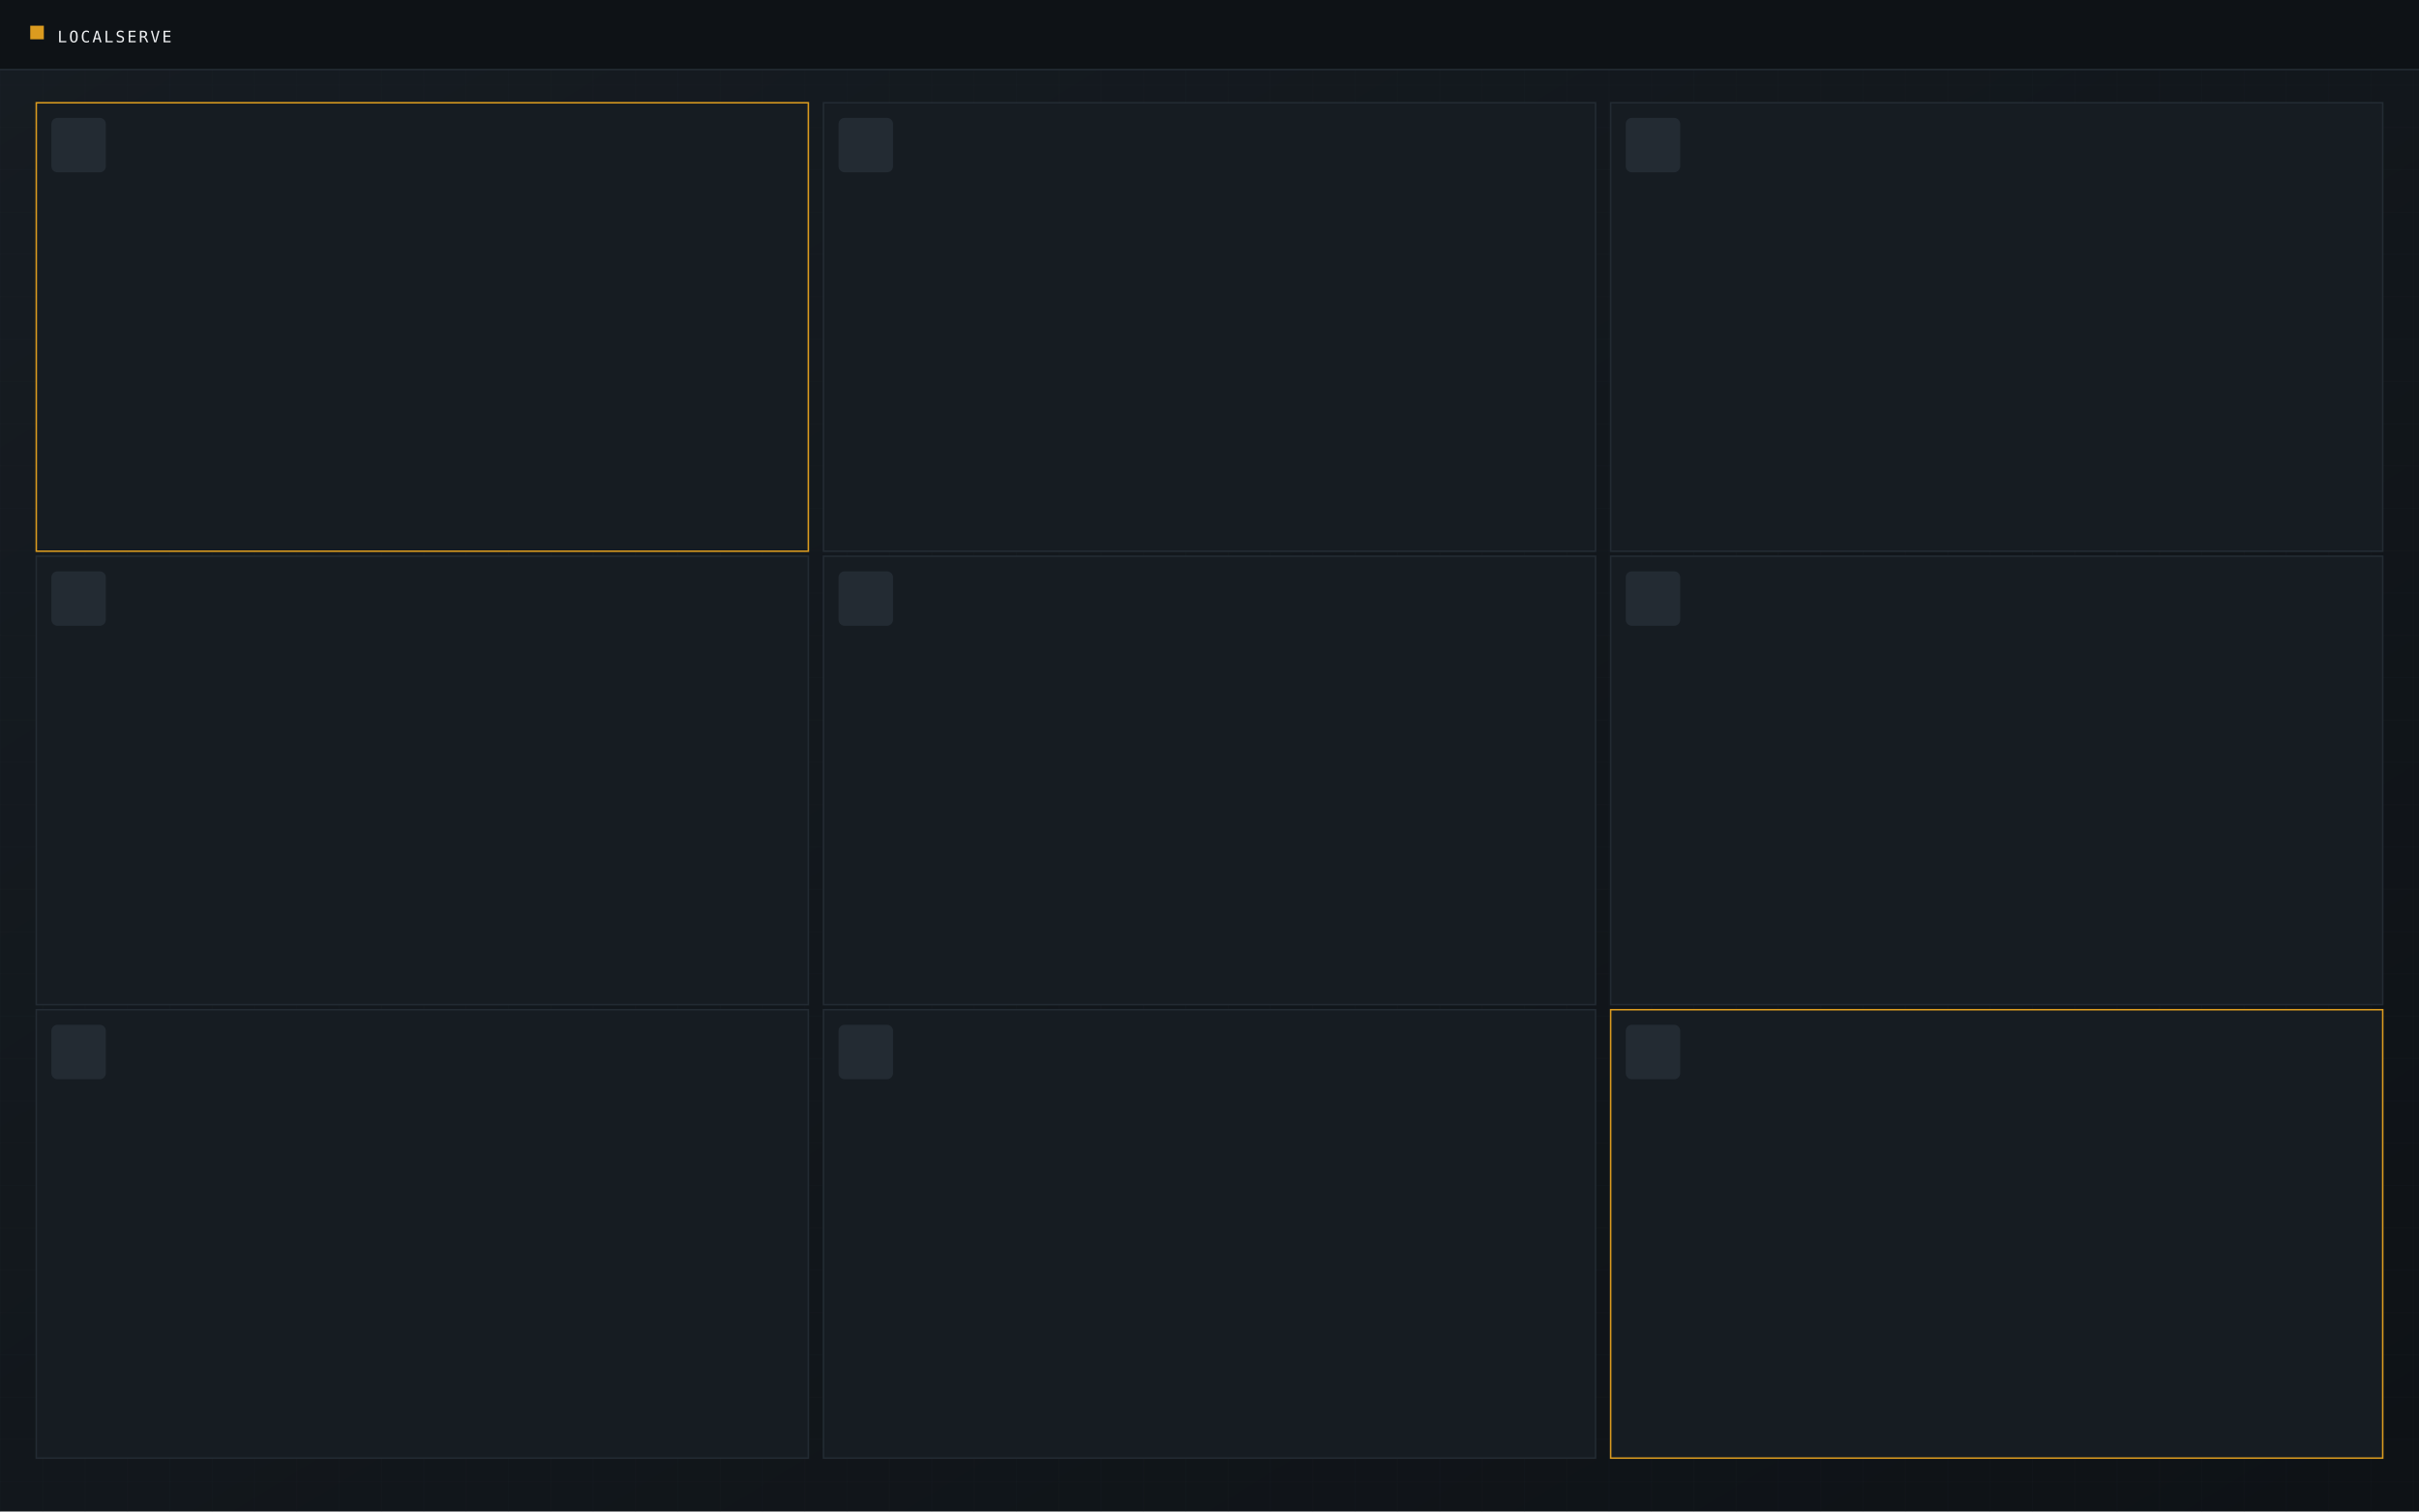
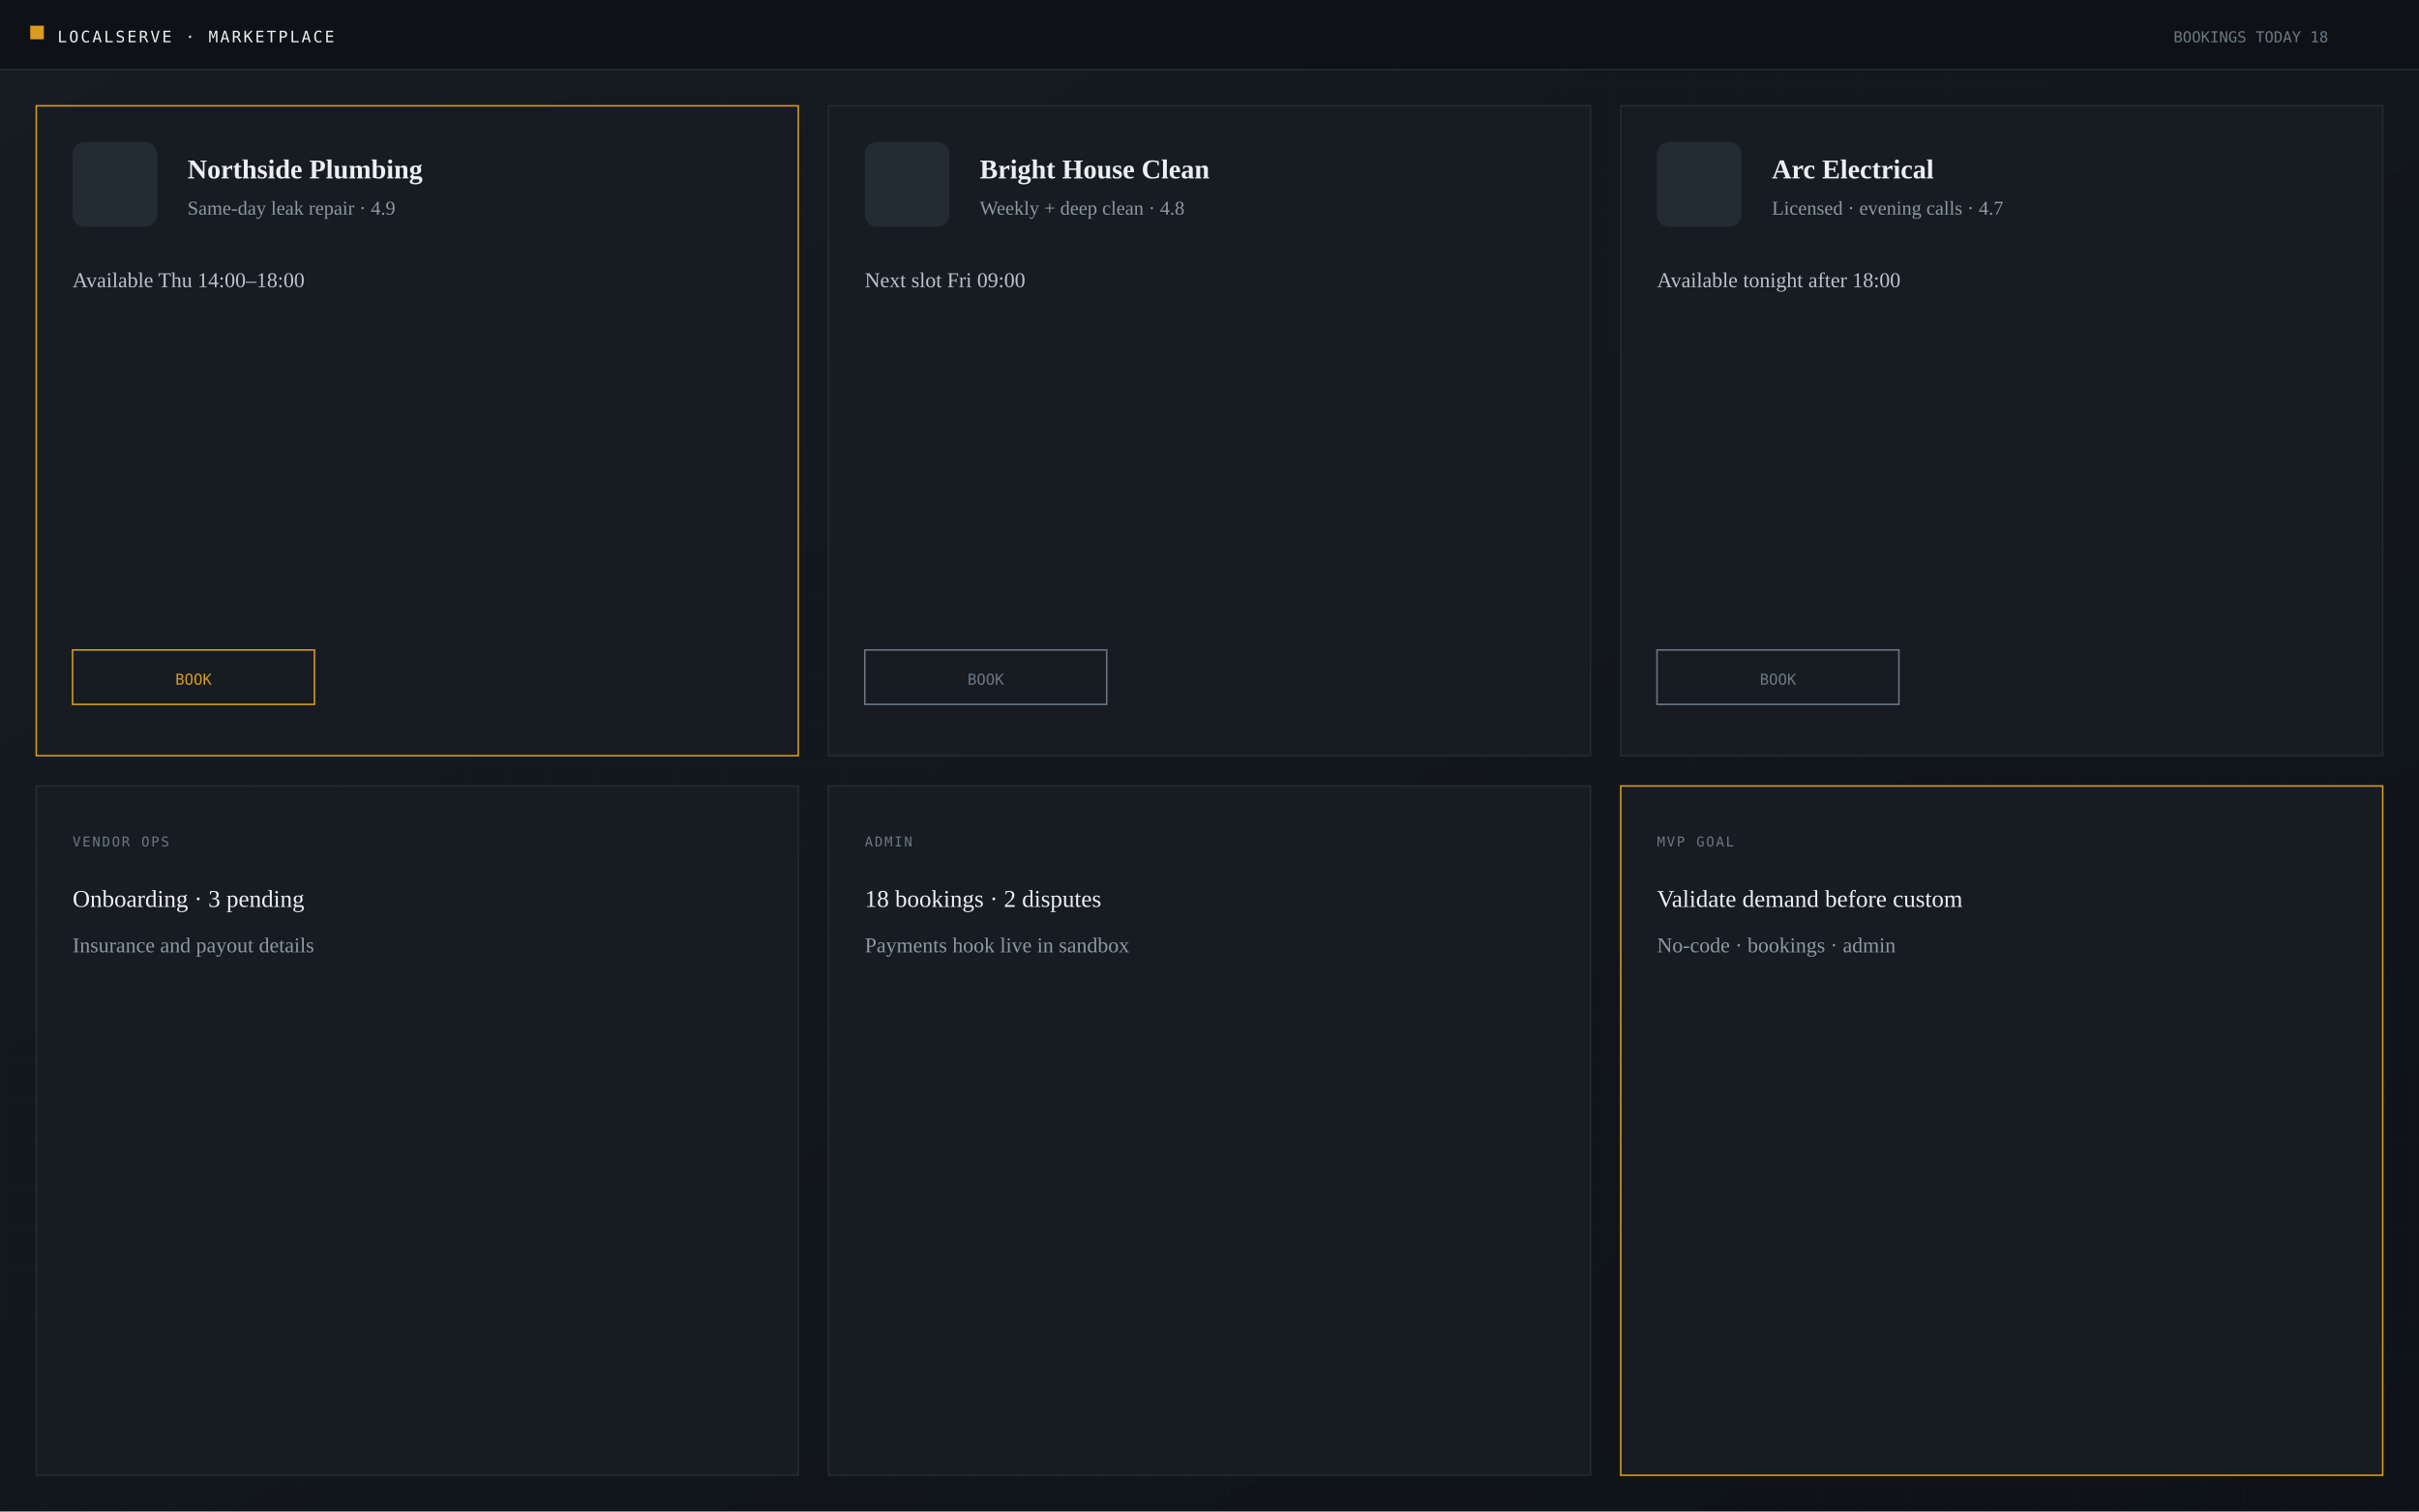
- <svg xmlns="http://www.w3.org/2000/svg" viewBox="0 0 1600 1000" width="1600" height="1000" role="img" aria-label="Marketplace MVP">
+ <svg xmlns="http://www.w3.org/2000/svg" viewBox="0 0 1600 1000" width="1600" height="1000" role="img" aria-label="LocalServe marketplace MVP">
  <defs>
-     <linearGradient id="bgu57x5gw" x1="0" y1="0" x2="1" y2="1">
+     <linearGradient id="lsbg" x1="0" y1="0" x2="1" y2="1">
      <stop offset="0%" stop-color="#161C22" />
      <stop offset="100%" stop-color="#0E1216" />
    </linearGradient>
-     <pattern id="gridu57x5gw" width="28" height="28" patternUnits="userSpaceOnUse">
+     <pattern id="lsgrid" width="28" height="28" patternUnits="userSpaceOnUse">
      <path d="M28 0H0V28" fill="none" stroke="#232B33" stroke-width="0.45" opacity="0.28" />
    </pattern>
  </defs>
-   <rect width="100%" height="100%" fill="url(#bgu57x5gw)" />
-   <rect width="100%" height="100%" fill="url(#gridu57x5gw)" />
+   <rect width="100%" height="100%" fill="url(#lsbg)" />
+   <rect width="100%" height="100%" fill="url(#lsgrid)" />
  <rect width="1600" height="46" fill="#0E1216" />
  <line x1="0" y1="46" x2="1600" y2="46" stroke="#232B33" />
  <rect x="20" y="17" width="9" height="9" fill="#DB9B1F" />
-   <text x="38" y="28" fill="#EDEFF1" font-family="ui-monospace,monospace" font-size="10.5" letter-spacing="0.13em">LOCALSERVE</text>
-   <rect x="24" y="68" width="510.667" height="296.667" fill="#161C22" stroke="#DB9B1F" />
-   <rect x="34" y="78" width="36" height="36" rx="4" fill="#232B33" />
-   <rect x="544.667" y="68" width="510.667" height="296.667" fill="#161C22" stroke="#232B33" />
-   <rect x="554.667" y="78" width="36" height="36" rx="4" fill="#232B33" />
-   <rect x="1065.333" y="68" width="510.667" height="296.667" fill="#161C22" stroke="#232B33" />
-   <rect x="1075.333" y="78" width="36" height="36" rx="4" fill="#232B33" />
-   <rect x="24" y="368" width="510.667" height="296.667" fill="#161C22" stroke="#232B33" />
-   <rect x="34" y="378" width="36" height="36" rx="4" fill="#232B33" />
-   <rect x="544.667" y="368" width="510.667" height="296.667" fill="#161C22" stroke="#232B33" />
-   <rect x="554.667" y="378" width="36" height="36" rx="4" fill="#232B33" />
-   <rect x="1065.333" y="368" width="510.667" height="296.667" fill="#161C22" stroke="#232B33" />
-   <rect x="1075.333" y="378" width="36" height="36" rx="4" fill="#232B33" />
-   <rect x="24" y="668" width="510.667" height="296.667" fill="#161C22" stroke="#232B33" />
-   <rect x="34" y="678" width="36" height="36" rx="4" fill="#232B33" />
-   <rect x="544.667" y="668" width="510.667" height="296.667" fill="#161C22" stroke="#232B33" />
-   <rect x="554.667" y="678" width="36" height="36" rx="4" fill="#232B33" />
-   <rect x="1065.333" y="668" width="510.667" height="296.667" fill="#161C22" stroke="#DB9B1F" />
-   <rect x="1075.333" y="678" width="36" height="36" rx="4" fill="#232B33" />
+   <text x="38" y="28" fill="#EDEFF1" font-family="ui-monospace,monospace" font-size="10.5" letter-spacing="0.13em">LOCALSERVE · MARKETPLACE</text>
+   <text x="1540" y="28" text-anchor="end" fill="#6B7885" font-family="ui-monospace,monospace" font-size="10">BOOKINGS TODAY 18</text>
+   <rect x="24" y="70" width="504" height="430" fill="#161C22" stroke="#DB9B1F" />
+   <rect x="48" y="94" width="56" height="56" rx="8" fill="#232B33" />
+   <text x="124" y="118" fill="#EDEFF1" font-size="18" font-weight="700">Northside Plumbing</text>
+   <text x="124" y="142" fill="#8C98A4" font-size="13">Same-day leak repair · 4.9</text>
+   <text x="48" y="190" fill="#B9C3CC" font-size="14">Available Thu 14:00–18:00</text>
+   <rect x="48" y="430" width="160" height="36" fill="none" stroke="#DB9B1F" />
+   <text x="128" y="453" text-anchor="middle" fill="#DB9B1F" font-family="ui-monospace,monospace" font-size="10">BOOK</text>
+   <rect x="548" y="70" width="504" height="430" fill="#161C22" stroke="#232B33" />
+   <rect x="572" y="94" width="56" height="56" rx="8" fill="#232B33" />
+   <text x="648" y="118" fill="#EDEFF1" font-size="18" font-weight="700">Bright House Clean</text>
+   <text x="648" y="142" fill="#8C98A4" font-size="13">Weekly + deep clean · 4.8</text>
+   <text x="572" y="190" fill="#B9C3CC" font-size="14">Next slot Fri 09:00</text>
+   <rect x="572" y="430" width="160" height="36" fill="none" stroke="#6B7885" />
+   <text x="652" y="453" text-anchor="middle" fill="#6B7885" font-family="ui-monospace,monospace" font-size="10">BOOK</text>
+   <rect x="1072" y="70" width="504" height="430" fill="#161C22" stroke="#232B33" />
+   <rect x="1096" y="94" width="56" height="56" rx="8" fill="#232B33" />
+   <text x="1172" y="118" fill="#EDEFF1" font-size="18" font-weight="700">Arc Electrical</text>
+   <text x="1172" y="142" fill="#8C98A4" font-size="13">Licensed · evening calls · 4.7</text>
+   <text x="1096" y="190" fill="#B9C3CC" font-size="14">Available tonight after 18:00</text>
+   <rect x="1096" y="430" width="160" height="36" fill="none" stroke="#6B7885" />
+   <text x="1176" y="453" text-anchor="middle" fill="#6B7885" font-family="ui-monospace,monospace" font-size="10">BOOK</text>
+   <rect x="24" y="520" width="504" height="456" fill="#161C22" stroke="#232B33" />
+   <text x="48" y="560" fill="#6B7885" font-family="ui-monospace,monospace" font-size="9" letter-spacing="0.12em">VENDOR OPS</text>
+   <text x="48" y="600" fill="#EDEFF1" font-size="16">Onboarding · 3 pending</text>
+   <text x="48" y="630" fill="#8C98A4" font-size="14">Insurance and payout details</text>
+   <rect x="548" y="520" width="504" height="456" fill="#161C22" stroke="#232B33" />
+   <text x="572" y="560" fill="#6B7885" font-family="ui-monospace,monospace" font-size="9" letter-spacing="0.12em">ADMIN</text>
+   <text x="572" y="600" fill="#EDEFF1" font-size="16">18 bookings · 2 disputes</text>
+   <text x="572" y="630" fill="#8C98A4" font-size="14">Payments hook live in sandbox</text>
+   <rect x="1072" y="520" width="504" height="456" fill="#161C22" stroke="#DB9B1F" />
+   <text x="1096" y="560" fill="#6B7885" font-family="ui-monospace,monospace" font-size="9" letter-spacing="0.12em">MVP GOAL</text>
+   <text x="1096" y="600" fill="#EDEFF1" font-size="16">Validate demand before custom</text>
+   <text x="1096" y="630" fill="#8C98A4" font-size="14">No-code · bookings · admin</text>
</svg>
